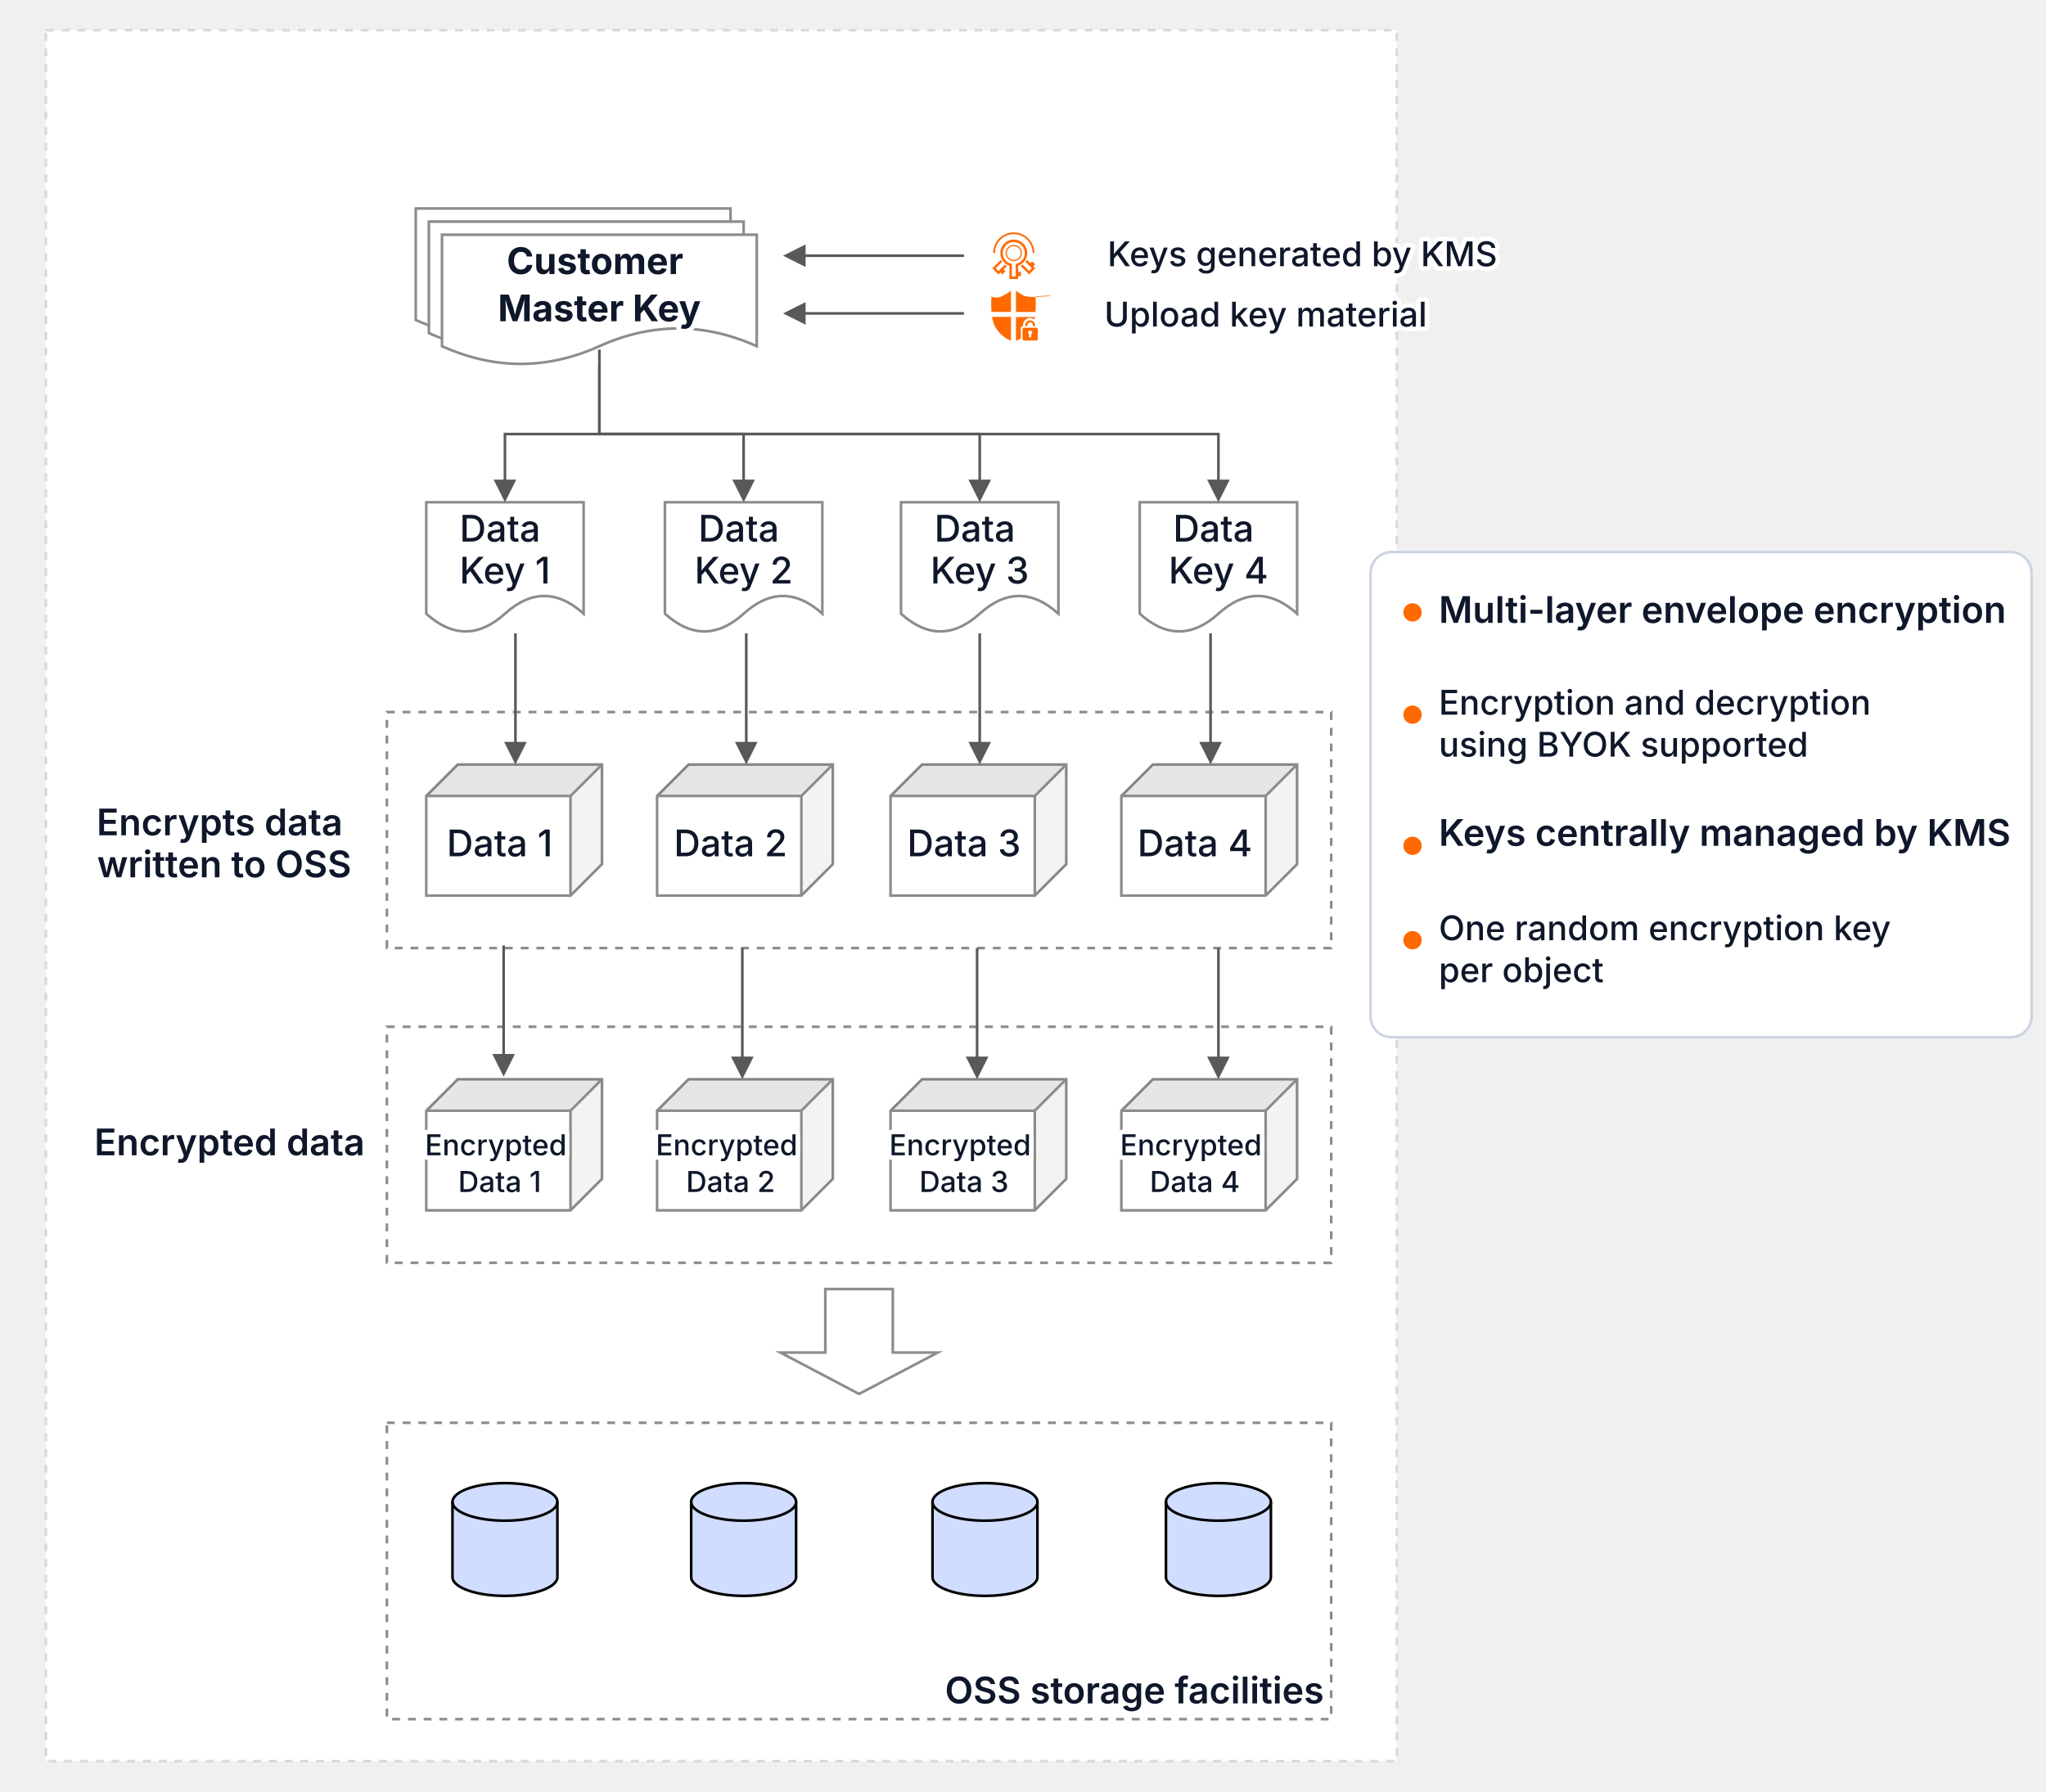
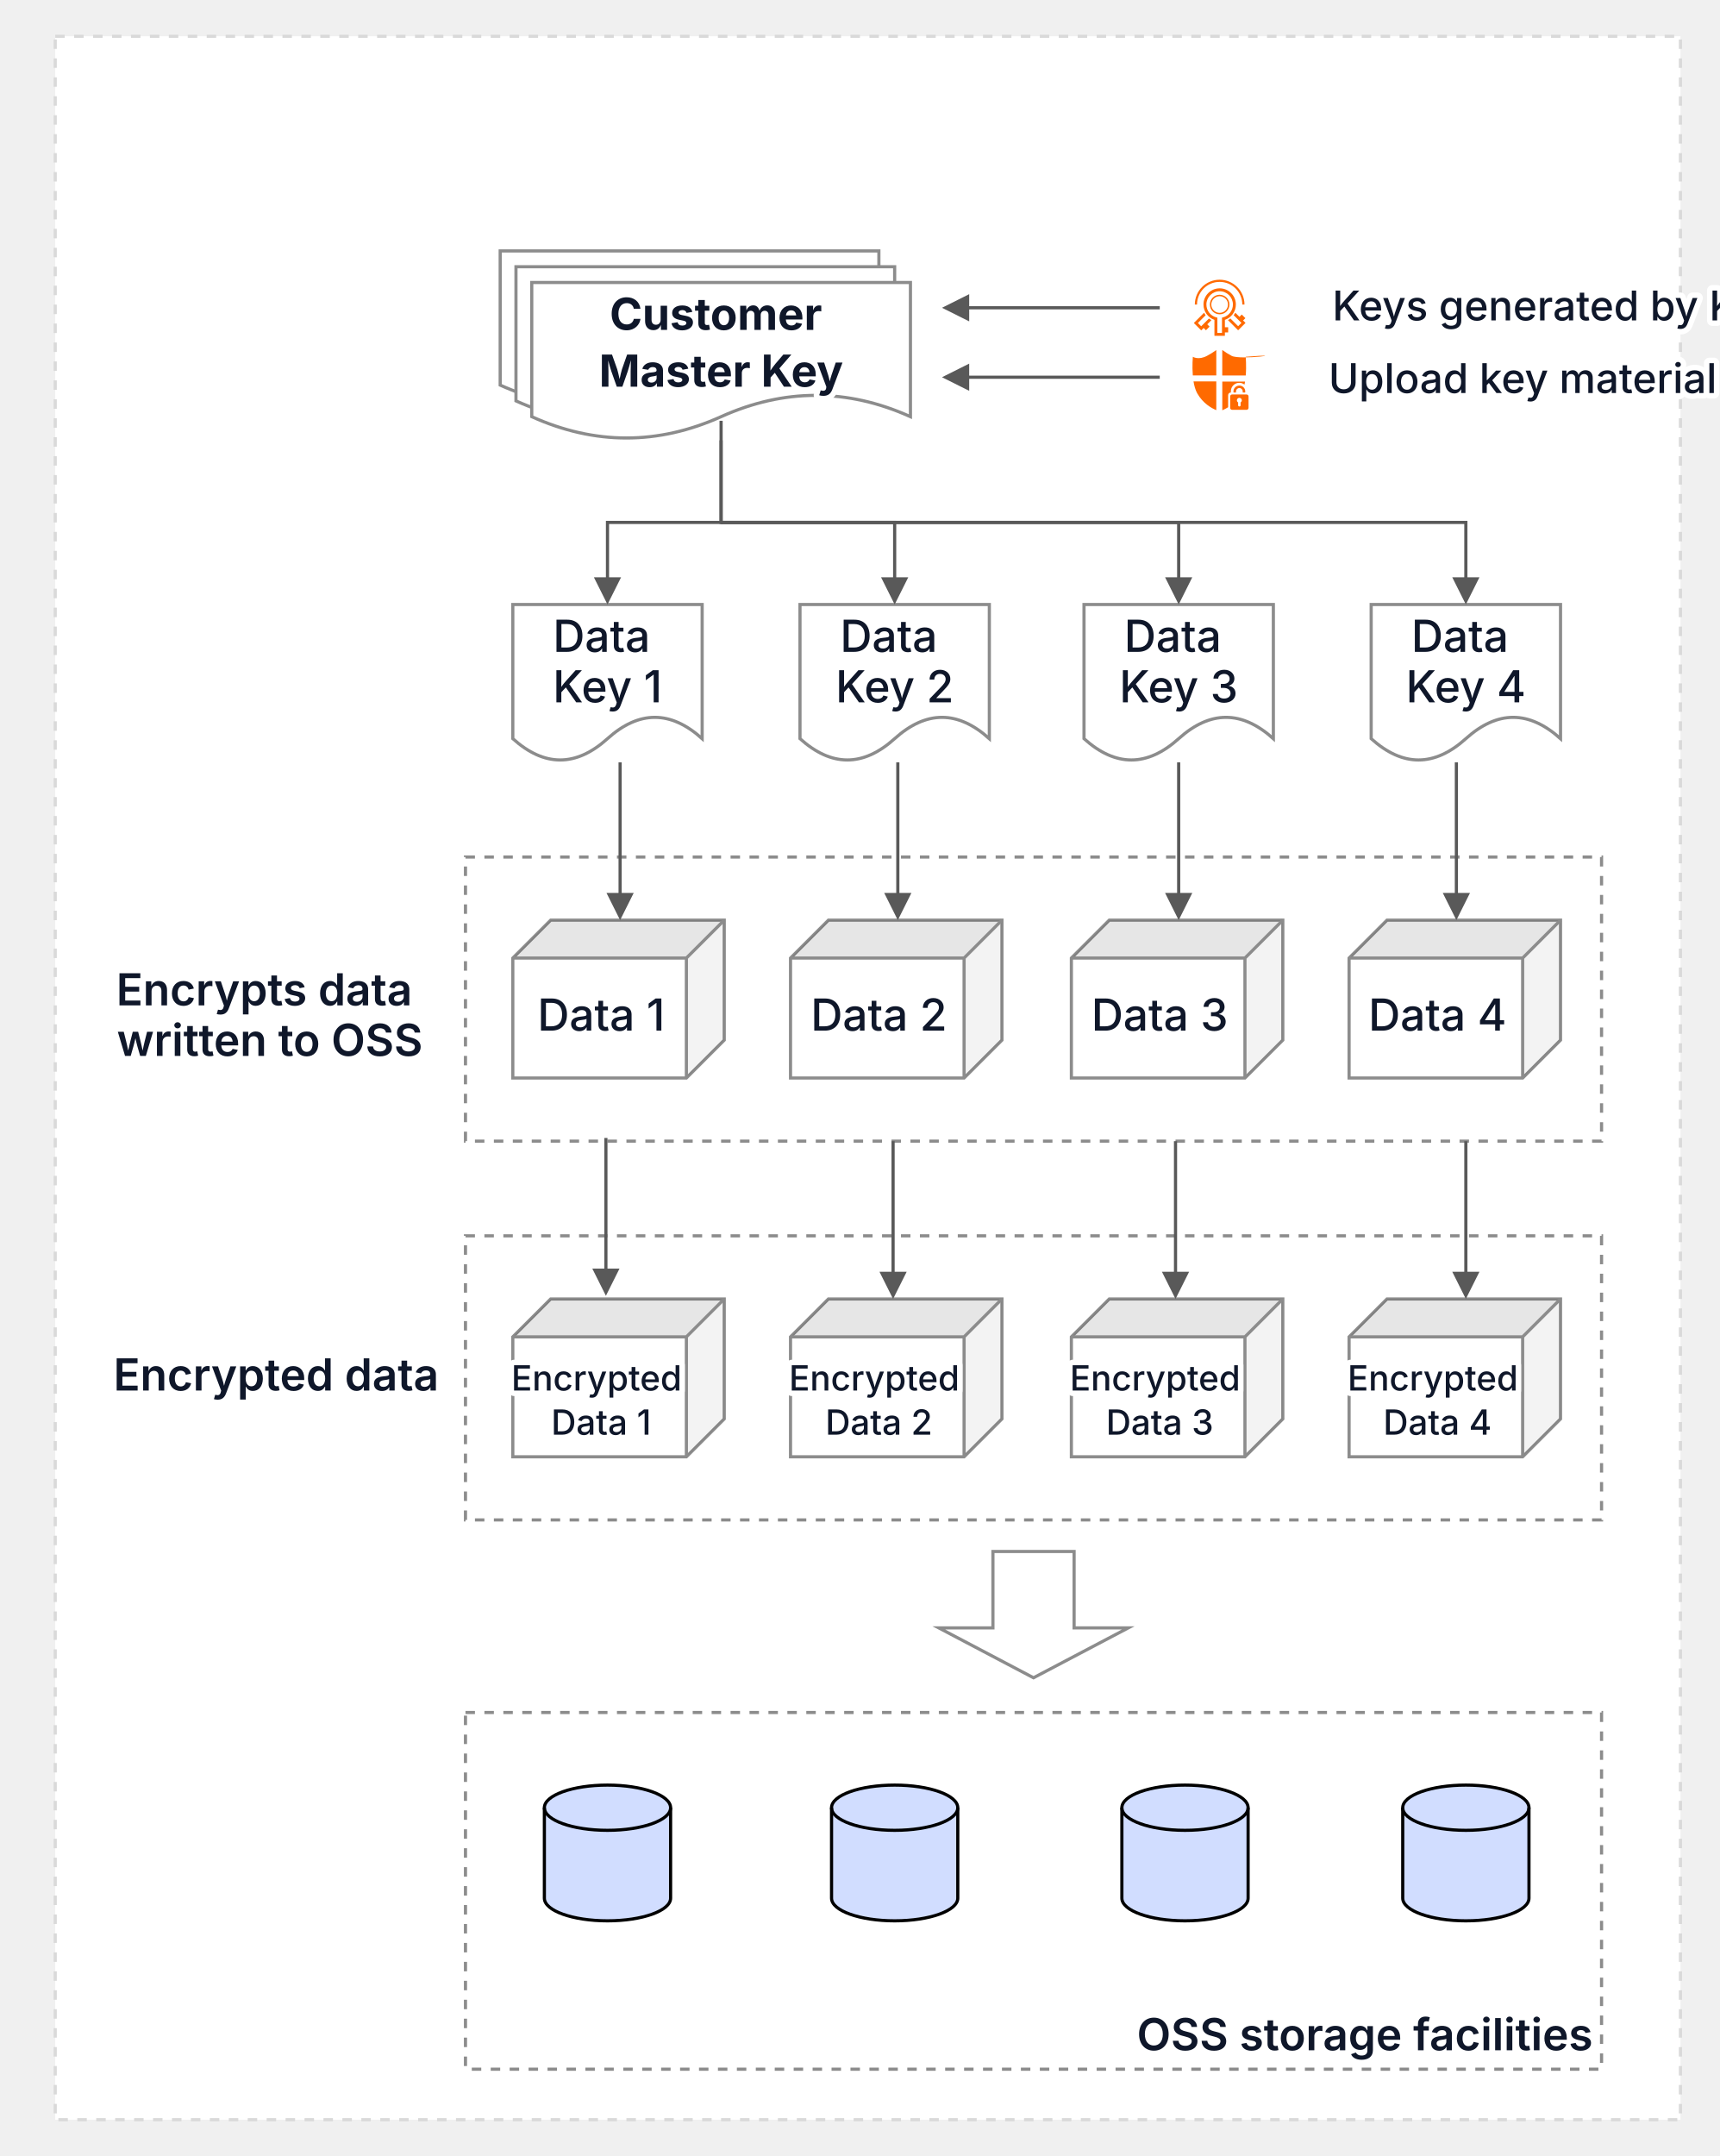
- <svg xmlns="http://www.w3.org/2000/svg" viewBox="0 0 780 683" width="100%" height="100%">
+ <svg xmlns="http://www.w3.org/2000/svg" viewBox="0 0 545 683" width="100%" height="100%">
  <defs />
  <g transform="translate(0.5,0.5)">
    <rect x="17" y="11" width="515" height="660" fill="#ffffff" stroke="#d9d9d9" stroke-dasharray="3 3" pointer-events="none" />
    <rect x="147" y="542" width="360" height="113" fill="#ffffff" stroke="#8c8c8c" stroke-dasharray="3 3" pointer-events="none" />
    <rect x="147" y="271" width="360" height="90" fill="#ffffff" stroke="#8c8c8c" stroke-dasharray="3 3" pointer-events="none" />
    <path d="M 170.5 282.5 L 208.5 282.5 L 220.5 294.5 L 220.5 349.5 L 182.5 349.5 L 170.5 337.5 L 170.5 282.5 Z" fill="#ffffff" stroke="#8c8c8c" stroke-miterlimit="10" transform="rotate(90,195.5,316)" pointer-events="none" />
    <path d="M 170.5 282.5 L 208.5 282.5 L 220.5 294.5 L 182.5 294.5 Z" fill-opacity="0.05" fill="#000000" stroke="none" transform="rotate(90,195.5,316)" pointer-events="none" />
    <path d="M 170.5 282.5 L 182.5 294.5 L 182.5 349.5 L 170.5 337.5 Z" fill-opacity="0.1" fill="#000000" stroke="none" transform="rotate(90,195.5,316)" pointer-events="none" />
    <path d="M 182.5 349.5 L 182.5 294.5 L 170.5 282.5 M 182.5 294.5 L 220.5 294.5" fill="none" stroke="#8c8c8c" stroke-miterlimit="10" transform="rotate(90,195.5,316)" pointer-events="none" />
    <g>
-       <rect x="522" y="210" width="252" height="185" rx="8" fill="#ffffff" stroke="#cbd5e1" stroke-width="1" pointer-events="none" />
      <text x="190" y="326" stroke="#ffffff" stroke-width="3.5" stroke-linejoin="round" stroke-linecap="round" fill="none" font-family="system-ui, -apple-system, sans-serif" font-size="14px" font-weight="500" text-anchor="middle">Data 1</text>
      <text x="190" y="326" fill="#0f172a" font-family="system-ui, -apple-system, sans-serif" font-size="14px" font-weight="500" text-anchor="middle">Data 1</text>
    </g>
    <path d="M 258.5 282.5 L 296.5 282.5 L 308.5 294.5 L 308.5 349.5 L 270.5 349.5 L 258.5 337.5 L 258.5 282.5 Z" fill="#ffffff" stroke="#8c8c8c" stroke-miterlimit="10" transform="rotate(90,283.5,316)" pointer-events="none" />
    <path d="M 258.5 282.5 L 296.5 282.5 L 308.5 294.5 L 270.5 294.5 Z" fill-opacity="0.05" fill="#000000" stroke="none" transform="rotate(90,283.5,316)" pointer-events="none" />
    <path d="M 258.5 282.5 L 270.5 294.5 L 270.5 349.5 L 258.5 337.5 Z" fill-opacity="0.1" fill="#000000" stroke="none" transform="rotate(90,283.5,316)" pointer-events="none" />
    <path d="M 270.5 349.5 L 270.5 294.5 L 258.5 282.5 M 270.5 294.5 L 308.5 294.5" fill="none" stroke="#8c8c8c" stroke-miterlimit="10" transform="rotate(90,283.5,316)" pointer-events="none" />
    <g>
      <text x="278" y="326" stroke="#ffffff" stroke-width="3.5" stroke-linejoin="round" stroke-linecap="round" fill="none" font-family="system-ui, -apple-system, sans-serif" font-size="14px" font-weight="500" text-anchor="middle">Data 2</text>
      <text x="278" y="326" fill="#0f172a" font-family="system-ui, -apple-system, sans-serif" font-size="14px" font-weight="500" text-anchor="middle">Data 2</text>
    </g>
    <path d="M 347.5 282.5 L 385.5 282.5 L 397.5 294.5 L 397.5 349.5 L 359.5 349.5 L 347.5 337.5 L 347.5 282.5 Z" fill="#ffffff" stroke="#8c8c8c" stroke-miterlimit="10" transform="rotate(90,372.5,316)" pointer-events="none" />
    <path d="M 347.5 282.5 L 385.5 282.5 L 397.5 294.5 L 359.5 294.5 Z" fill-opacity="0.05" fill="#000000" stroke="none" transform="rotate(90,372.5,316)" pointer-events="none" />
    <path d="M 347.5 282.5 L 359.5 294.5 L 359.5 349.5 L 347.5 337.5 Z" fill-opacity="0.1" fill="#000000" stroke="none" transform="rotate(90,372.5,316)" pointer-events="none" />
    <path d="M 359.5 349.5 L 359.5 294.5 L 347.5 282.5 M 359.5 294.5 L 397.5 294.5" fill="none" stroke="#8c8c8c" stroke-miterlimit="10" transform="rotate(90,372.5,316)" pointer-events="none" />
    <g>
      <text x="367" y="326" stroke="#ffffff" stroke-width="3.5" stroke-linejoin="round" stroke-linecap="round" fill="none" font-family="system-ui, -apple-system, sans-serif" font-size="14px" font-weight="500" text-anchor="middle">Data 3</text>
      <text x="367" y="326" fill="#0f172a" font-family="system-ui, -apple-system, sans-serif" font-size="14px" font-weight="500" text-anchor="middle">Data 3</text>
    </g>
    <path d="M 435.5 282.5 L 473.5 282.5 L 485.5 294.5 L 485.5 349.5 L 447.5 349.5 L 435.5 337.5 L 435.5 282.5 Z" fill="#ffffff" stroke="#8c8c8c" stroke-miterlimit="10" transform="rotate(90,460.5,316)" pointer-events="none" />
    <path d="M 435.5 282.5 L 473.5 282.5 L 485.5 294.5 L 447.5 294.5 Z" fill-opacity="0.05" fill="#000000" stroke="none" transform="rotate(90,460.5,316)" pointer-events="none" />
    <path d="M 435.5 282.5 L 447.5 294.5 L 447.5 349.5 L 435.5 337.5 Z" fill-opacity="0.1" fill="#000000" stroke="none" transform="rotate(90,460.5,316)" pointer-events="none" />
    <path d="M 447.5 349.5 L 447.5 294.5 L 435.5 282.5 M 447.5 294.5 L 485.5 294.5" fill="none" stroke="#8c8c8c" stroke-miterlimit="10" transform="rotate(90,460.5,316)" pointer-events="none" />
    <g>
      <text x="455" y="326" stroke="#ffffff" stroke-width="3.5" stroke-linejoin="round" stroke-linecap="round" fill="none" font-family="system-ui, -apple-system, sans-serif" font-size="14px" font-weight="500" text-anchor="middle">Data 4</text>
      <text x="455" y="326" fill="#0f172a" font-family="system-ui, -apple-system, sans-serif" font-size="14px" font-weight="500" text-anchor="middle">Data 4</text>
    </g>
    <path d="M 196 241 L 196 251 L 196 282.88" fill="none" stroke="#595959" stroke-miterlimit="10" pointer-events="none" />
    <path d="M 196 289.88 L 192.5 282.88 L 199.5 282.88 Z" fill="#595959" stroke="#595959" stroke-miterlimit="10" pointer-events="none" />
    <path d="M 162 191 L 222 191 L 222 233.5 Q 207 220 192 233.5 Q 177 247 162 233.5 L 162 198.5 Z" fill="#ffffff" stroke="#8c8c8c" stroke-miterlimit="10" pointer-events="none" />
    <g>
      <text x="192" y="206" stroke="#ffffff" stroke-width="3.5" stroke-linejoin="round" stroke-linecap="round" fill="none" font-family="system-ui, -apple-system, sans-serif" font-size="14px" font-weight="500" text-anchor="middle">
        <tspan x="192" dy="0">Data</tspan>
        <tspan x="192" dy="16">Key 1</tspan>
      </text>
      <text x="192" y="206" fill="#0f172a" font-family="system-ui, -apple-system, sans-serif" font-size="14px" font-weight="500" text-anchor="middle">
        <tspan x="192" dy="0">Data</tspan>
        <tspan x="192" dy="16">Key 1</tspan>
      </text>
    </g>
    <path d="M 284 241 L 284 251 L 284 282.88" fill="none" stroke="#595959" stroke-miterlimit="10" pointer-events="none" />
    <path d="M 284 289.88 L 280.5 282.88 L 287.5 282.88 Z" fill="#595959" stroke="#595959" stroke-miterlimit="10" pointer-events="none" />
    <path d="M 253 191 L 313 191 L 313 233.5 Q 298 220 283 233.5 Q 268 247 253 233.5 L 253 198.5 Z" fill="#ffffff" stroke="#8c8c8c" stroke-miterlimit="10" pointer-events="none" />
    <g>
      <text x="283" y="206" stroke="#ffffff" stroke-width="3.5" stroke-linejoin="round" stroke-linecap="round" fill="none" font-family="system-ui, -apple-system, sans-serif" font-size="14px" font-weight="500" text-anchor="middle">
        <tspan x="283" dy="0">Data</tspan>
        <tspan x="283" dy="16">Key 2</tspan>
      </text>
      <text x="283" y="206" fill="#0f172a" font-family="system-ui, -apple-system, sans-serif" font-size="14px" font-weight="500" text-anchor="middle">
        <tspan x="283" dy="0">Data</tspan>
        <tspan x="283" dy="16">Key 2</tspan>
      </text>
    </g>
    <path d="M 373 241 L 373 251 L 373 282.88" fill="none" stroke="#595959" stroke-miterlimit="10" pointer-events="none" />
    <path d="M 373 289.88 L 369.5 282.88 L 376.5 282.88 Z" fill="#595959" stroke="#595959" stroke-miterlimit="10" pointer-events="none" />
    <path d="M 343 191 L 403 191 L 403 233.5 Q 388 220 373 233.5 Q 358 247 343 233.5 L 343 198.5 Z" fill="#ffffff" stroke="#8c8c8c" stroke-miterlimit="10" pointer-events="none" />
    <g>
      <text x="373" y="206" stroke="#ffffff" stroke-width="3.5" stroke-linejoin="round" stroke-linecap="round" fill="none" font-family="system-ui, -apple-system, sans-serif" font-size="14px" font-weight="500" text-anchor="middle">
        <tspan x="373" dy="0">Data</tspan>
        <tspan x="373" dy="16">Key 3</tspan>
      </text>
      <text x="373" y="206" fill="#0f172a" font-family="system-ui, -apple-system, sans-serif" font-size="14px" font-weight="500" text-anchor="middle">
        <tspan x="373" dy="0">Data</tspan>
        <tspan x="373" dy="16">Key 3</tspan>
      </text>
    </g>
    <path d="M 461 241 L 461 251 L 461 282.88" fill="none" stroke="#595959" stroke-miterlimit="10" pointer-events="none" />
    <path d="M 461 289.88 L 457.5 282.88 L 464.5 282.88 Z" fill="#595959" stroke="#595959" stroke-miterlimit="10" pointer-events="none" />
    <path d="M 434 191 L 494 191 L 494 233.5 Q 479 220 464 233.5 Q 449 247 434 233.5 L 434 198.5 Z" fill="#ffffff" stroke="#8c8c8c" stroke-miterlimit="10" pointer-events="none" />
    <g>
      <text x="464" y="206" stroke="#ffffff" stroke-width="3.5" stroke-linejoin="round" stroke-linecap="round" fill="none" font-family="system-ui, -apple-system, sans-serif" font-size="14px" font-weight="500" text-anchor="middle">
        <tspan x="464" dy="0">Data</tspan>
        <tspan x="464" dy="16">Key 4</tspan>
      </text>
      <text x="464" y="206" fill="#0f172a" font-family="system-ui, -apple-system, sans-serif" font-size="14px" font-weight="500" text-anchor="middle">
        <tspan x="464" dy="0">Data</tspan>
        <tspan x="464" dy="16">Key 4</tspan>
      </text>
    </g>
    <path d="M 158 79 L 278 79 L 278 121.5 Q 248 108 218 121.5 Q 188 135 158 121.5 L 158 86.5 Z" fill="#ffffff" stroke="#8c8c8c" stroke-miterlimit="10" pointer-events="none" />
    <path d="M 163 84 L 283 84 L 283 126.5 Q 253 113 223 126.5 Q 193 140 163 126.5 L 163 91.5 Z" fill="#ffffff" stroke="#8c8c8c" stroke-miterlimit="10" pointer-events="none" />
    <path d="M 168 89 L 288 89 L 288 131.5 Q 258 118 228 131.5 Q 198 145 168 131.5 L 168 96.5 Z" fill="#ffffff" stroke="#8c8c8c" stroke-miterlimit="10" pointer-events="none" />
    <g>
      <text x="228" y="104" stroke="#ffffff" stroke-width="3.5" stroke-linejoin="round" stroke-linecap="round" fill="none" font-family="system-ui, -apple-system, sans-serif" font-size="14px" font-weight="700" text-anchor="middle">
        <tspan x="228" dy="0">Customer</tspan>
        <tspan x="228" dy="18">Master Key</tspan>
      </text>
      <text x="228" y="104" fill="#0f172a" font-family="system-ui, -apple-system, sans-serif" font-size="14px" font-weight="700" text-anchor="middle">
        <tspan x="228" dy="0">Customer</tspan>
        <tspan x="228" dy="18">Master Key</tspan>
      </text>
    </g>
    <g>
      <text x="432" y="649" stroke="#ffffff" stroke-width="3.5" stroke-linejoin="round" stroke-linecap="round" fill="none" font-family="system-ui, -apple-system, sans-serif" font-size="14px" font-weight="600" text-anchor="middle">OSS storage facilities</text>
      <text x="432" y="649" fill="#0f172a" font-family="system-ui, -apple-system, sans-serif" font-size="14px" font-weight="600" text-anchor="middle">OSS storage facilities</text>
    </g>
    <path d="M 314.14 491 L 314.14 515.21 L 297 515.21 L 327 531 L 357 515.21 L 339.86 515.21 L 339.86 491 Z" fill="#ffffff" stroke="#8c8c8c" stroke-miterlimit="10" pointer-events="none" />
    <path d="M 228 139 L 228 165 L 192 165 L 192 182.88" fill="none" stroke="#595959" stroke-miterlimit="10" pointer-events="none" />
    <path d="M 192 189.88 L 188.5 182.88 L 195.5 182.88 Z" fill="#595959" stroke="#595959" stroke-miterlimit="10" pointer-events="none" />
    <path d="M 228 132.8 L 228 165 L 283 165 L 283 182.88" fill="none" stroke="#595959" stroke-miterlimit="10" pointer-events="none" />
    <path d="M 283 189.88 L 279.5 182.88 L 286.5 182.88 Z" fill="#595959" stroke="#595959" stroke-miterlimit="10" pointer-events="none" />
    <path d="M 228 165 L 373 165 L 373 182.88" fill="none" stroke="#595959" stroke-miterlimit="10" pointer-events="none" />
    <path d="M 373 189.88 L 369.5 182.88 L 376.5 182.88 Z" fill="#595959" stroke="#595959" stroke-miterlimit="10" pointer-events="none" />
    <path d="M 228 165 L 464 165 L 464 182.88" fill="none" stroke="#595959" stroke-miterlimit="10" pointer-events="none" />
    <path d="M 464 189.88 L 460.5 182.88 L 467.5 182.88 Z" fill="#595959" stroke="#595959" stroke-miterlimit="10" pointer-events="none" />
    <path d="M 367 97 L 306.12 97" fill="none" stroke="#595959" stroke-miterlimit="10" pointer-events="none" />
    <path d="M 299.12 97 L 306.12 93.5 L 306.12 100.5 Z" fill="#595959" stroke="#595959" stroke-miterlimit="10" pointer-events="none" />
    <g>
      <text x="496" y="101" stroke="#ffffff" stroke-width="3.5" stroke-linejoin="round" stroke-linecap="round" fill="none" font-family="system-ui, -apple-system, sans-serif" font-size="13px" font-weight="500" text-anchor="middle">Keys generated by KMS</text>
      <text x="496" y="101" fill="#0f172a" font-family="system-ui, -apple-system, sans-serif" font-size="13px" font-weight="500" text-anchor="middle">Keys generated by KMS</text>
    </g>
    <g>
      <text x="482" y="124" stroke="#ffffff" stroke-width="3.5" stroke-linejoin="round" stroke-linecap="round" fill="none" font-family="system-ui, -apple-system, sans-serif" font-size="13px" font-weight="500" text-anchor="middle">Upload key material</text>
      <text x="482" y="124" fill="#0f172a" font-family="system-ui, -apple-system, sans-serif" font-size="13px" font-weight="500" text-anchor="middle">Upload key material</text>
    </g>
    <path d="M 367 119 L 306.12 119" fill="none" stroke="#595959" stroke-miterlimit="10" pointer-events="none" />
    <path d="M 299.12 119 L 306.12 115.5 L 306.12 122.5 Z" fill="#595959" stroke="#595959" stroke-miterlimit="10" pointer-events="none" />
-     <g>
-       <circle cx="538" cy="233" r="3.5" fill="#FF6A00" />
-       <text x="548" y="237" stroke="#ffffff" stroke-width="3.5" stroke-linejoin="round" stroke-linecap="round" fill="none" font-family="system-ui, -apple-system, sans-serif" font-size="14px" font-weight="600" text-anchor="start">Multi-layer envelope encryption</text>
-       <text x="548" y="237" fill="#0f172a" font-family="system-ui, -apple-system, sans-serif" font-size="14px" font-weight="600" text-anchor="start">Multi-layer envelope encryption</text>
-     </g>
-     <g>
-       <circle cx="538" cy="272" r="3.5" fill="#FF6A00" />
-       <text x="548" y="272" stroke="#ffffff" stroke-width="3.5" stroke-linejoin="round" stroke-linecap="round" fill="none" font-family="system-ui, -apple-system, sans-serif" font-size="13px" font-weight="500" text-anchor="start">
-         <tspan x="548" dy="0">Encryption and decryption</tspan>
-         <tspan x="548" dy="16">using BYOK supported</tspan>
-       </text>
-       <text x="548" y="272" fill="#0f172a" font-family="system-ui, -apple-system, sans-serif" font-size="13px" font-weight="500" text-anchor="start">
-         <tspan x="548" dy="0">Encryption and decryption</tspan>
-         <tspan x="548" dy="16">using BYOK supported</tspan>
-       </text>
-     </g>
-     <g>
-       <circle cx="538" cy="322" r="3.5" fill="#FF6A00" />
-       <text x="548" y="322" stroke="#ffffff" stroke-width="3.5" stroke-linejoin="round" stroke-linecap="round" fill="none" font-family="system-ui, -apple-system, sans-serif" font-size="14px" font-weight="600" text-anchor="start">Keys centrally managed by KMS</text>
-       <text x="548" y="322" fill="#0f172a" font-family="system-ui, -apple-system, sans-serif" font-size="14px" font-weight="600" text-anchor="start">Keys centrally managed by KMS</text>
-     </g>
-     <g>
-       <circle cx="538" cy="358" r="3.5" fill="#FF6A00" />
-       <text x="548" y="358" stroke="#ffffff" stroke-width="3.5" stroke-linejoin="round" stroke-linecap="round" fill="none" font-family="system-ui, -apple-system, sans-serif" font-size="13px" font-weight="500" text-anchor="start">
-         <tspan x="548" dy="0">One random encryption key</tspan>
-         <tspan x="548" dy="16">per object</tspan>
-       </text>
-       <text x="548" y="358" fill="#0f172a" font-family="system-ui, -apple-system, sans-serif" font-size="13px" font-weight="500" text-anchor="start">
-         <tspan x="548" dy="0">One random encryption key</tspan>
-         <tspan x="548" dy="16">per object</tspan>
-       </text>
-     </g>
+     <g />
+     <g />
+     <g />
+     <g />
    <path d="M 263 600.83 L 263 572.17 C 263 568.21 271.95 565 283 565 C 294.05 565 303 568.21 303 572.17 L 303 600.83 C 303 604.79 294.05 608 283 608 C 271.95 608 263 604.79 263 600.83 Z" fill="#d1ddff" stroke="#000000" stroke-miterlimit="10" pointer-events="none" />
    <path d="M 263 572.17 C 263 576.12 271.95 579.33 283 579.33 C 294.05 579.33 303 576.12 303 572.17" fill="none" stroke="#000000" stroke-miterlimit="10" pointer-events="none" />
    <path d="M 172 600.83 L 172 572.17 C 172 568.21 180.95 565 192 565 C 203.05 565 212 568.21 212 572.17 L 212 600.83 C 212 604.79 203.05 608 192 608 C 180.95 608 172 604.79 172 600.83 Z" fill="#d1ddff" stroke="#000000" stroke-miterlimit="10" pointer-events="none" />
    <path d="M 172 572.17 C 172 576.12 180.95 579.33 192 579.33 C 203.05 579.33 212 576.12 212 572.17" fill="none" stroke="#000000" stroke-miterlimit="10" pointer-events="none" />
    <path d="M 355 600.83 L 355 572.17 C 355 568.21 363.95 565 375 565 C 386.05 565 395 568.21 395 572.17 L 395 600.83 C 395 604.79 386.05 608 375 608 C 363.95 608 355 604.79 355 600.83 Z" fill="#d1ddff" stroke="#000000" stroke-miterlimit="10" pointer-events="none" />
    <path d="M 355 572.17 C 355 576.12 363.95 579.33 375 579.33 C 386.05 579.33 395 576.12 395 572.17" fill="none" stroke="#000000" stroke-miterlimit="10" pointer-events="none" />
    <path d="M 444 600.83 L 444 572.17 C 444 568.21 452.95 565 464 565 C 475.05 565 484 568.21 484 572.17 L 484 600.83 C 484 604.79 475.05 608 464 608 C 452.95 608 444 604.79 444 600.83 Z" fill="#d1ddff" stroke="#000000" stroke-miterlimit="10" pointer-events="none" />
    <path d="M 444 572.17 C 444 576.12 452.95 579.33 464 579.33 C 475.05 579.33 484 576.12 484 572.17" fill="none" stroke="#000000" stroke-miterlimit="10" pointer-events="none" />
    <rect x="376" y="87" width="20" height="20" fill-opacity="0" fill="#ffffff" stroke="none" pointer-events="none" />
    <rect x="376" y="87" width="0" height="0" fill="none" stroke="#000000" stroke-width="2" pointer-events="none" />
    <path d="M 382.59 100.41 L 380.13 102.86 L 379.09 101.82 L 381.54 99.37 C 381.35 99.12 381.18 98.85 381.04 98.58 L 377.8 101.82 L 380.14 104.16 L 380.91 103.39 L 381.64 104.12 L 382.79 102.97 L 382.06 102.23 L 383.38 100.92 C 383.1 100.77 382.84 100.6 382.59 100.41 Z M 393.41 101.03 L 394.14 100.29 L 392.99 99.14 L 392.26 99.87 L 390.94 98.56 C 390.79 98.83 390.63 99.1 390.43 99.35 L 392.88 101.79 L 391.84 102.84 L 389.39 100.39 C 389.14 100.59 388.88 100.76 388.61 100.91 L 391.84 104.13 L 394.18 101.79 L 393.41 101.03 Z M 380.91 90.9 C 382.25 89.55 384.08 88.79 385.98 88.8 C 387.9 88.8 389.7 89.54 391.06 90.9 C 392.4 92.24 393.16 94.07 393.16 95.97 L 393.85 95.97 C 393.85 94.92 393.64 93.88 393.23 92.92 C 392.83 91.98 392.26 91.13 391.54 90.42 C 390.83 89.7 389.98 89.13 389.04 88.73 C 388.08 88.32 387.04 88.11 385.98 88.11 C 384.92 88.11 383.89 88.32 382.92 88.73 C 381.98 89.12 381.14 89.69 380.42 90.41 C 379.7 91.13 379.13 91.98 378.74 92.91 C 378.33 93.88 378.12 94.92 378.12 95.97 L 378.81 95.97 C 378.81 94.06 379.56 92.26 380.91 90.9 Z M 387.64 100.83 C 389.72 100.12 391.12 98.17 391.12 95.97 C 391.12 94.61 390.58 93.31 389.61 92.35 C 388.65 91.38 387.35 90.84 385.98 90.84 C 384.62 90.84 383.32 91.38 382.36 92.35 C 381.4 93.31 380.85 94.61 380.86 95.97 C 380.86 98.18 382.27 100.12 384.33 100.83 L 384.33 105.89 L 387.64 105.89 L 387.64 104.8 L 388.68 104.8 L 388.68 103.17 L 387.64 103.17 L 387.64 100.83 Z M 387.06 100.04 L 386.72 100.13 L 386.72 104.97 L 385.26 104.97 L 385.26 100.13 L 384.91 100.04 C 383.06 99.56 381.78 97.88 381.78 95.97 C 381.78 93.65 383.67 91.76 385.98 91.76 C 388.31 91.76 390.19 93.65 390.19 95.97 C 390.19 97.88 388.91 99.56 387.06 100.04 Z M 385.98 92.87 C 384.27 92.88 382.89 94.26 382.89 95.97 C 382.89 97.68 384.27 99.07 385.98 99.07 C 387.7 99.07 389.08 97.68 389.08 95.97 C 389.08 94.26 387.69 92.88 385.98 92.88 Z M 385.98 98.61 C 384.53 98.61 383.35 97.43 383.34 95.97 C 383.35 94.52 384.53 93.34 385.98 93.33 C 387.44 93.34 388.62 94.52 388.62 95.97 C 388.62 97.43 387.44 98.61 385.98 98.61 Z" fill="#FF6A00" stroke="none" pointer-events="none" />
    <rect x="373" y="107" width="26" height="26" fill-opacity="0" fill="#ffffff" stroke="none" pointer-events="none" />
    <rect x="373" y="107" width="0" height="0" fill="none" stroke="#000000" stroke-width="2" pointer-events="none" />
    <path d="M 381.99 112.22 C 383.01 111.68 383.99 111.06 384.92 110.39 L 384.92 118.44 L 377.48 118.44 C 377.23 115.36 377.49 112.52 377.49 112.52 C 377.49 112.52 379.25 113.69 381.99 112.22 Z M 394.25 112.52 C 409.23 111.34 392.48 113.69 389.76 112.22 C 388.73 111.67 387.75 111.05 386.81 110.37 L 386.81 118.45 L 394.25 118.45 C 394.51 115.37 394.24 112.53 394.24 112.53 Z M 378.86 124.07 C 380.71 127.35 383.48 128.83 384.92 129.43 L 384.92 120.33 L 377.7 120.33 C 377.93 121.72 378.29 123.03 378.86 124.07 Z M 388.67 124.69 C 388.67 124.22 389.04 123.84 389.51 123.84 L 389.54 123.84 L 389.54 123.44 C 389.54 122.42 390.12 121.49 391.04 121.04 C 391.95 120.6 393.05 120.71 393.85 121.34 C 393.92 121.03 393.98 120.71 394.03 120.38 L 386.82 120.38 L 386.82 129.47 C 387.46 129.2 388.08 128.89 388.67 128.51 L 388.67 124.69 Z M 394.51 124.46 L 389.95 124.46 C 389.6 124.46 389.32 124.74 389.32 125.08 L 389.32 128.71 C 389.32 129.06 389.6 129.33 389.95 129.33 L 394.51 129.33 C 394.85 129.33 395.14 129.06 395.14 128.71 L 395.14 125.08 C 395.14 124.74 394.85 124.46 394.51 124.46 Z M 392.62 126.99 L 392.62 127.9 C 392.62 128.1 392.46 128.26 392.27 128.26 L 392.2 128.26 C 392 128.26 391.84 128.1 391.84 127.9 L 391.84 126.99 C 391.6 126.85 391.45 126.59 391.45 126.31 C 391.45 125.88 391.8 125.53 392.23 125.53 C 392.66 125.53 393.01 125.88 393.01 126.31 C 393.01 126.6 392.85 126.85 392.62 126.99 Z M 391.17 123.84 L 391.17 123.47 C 391.18 122.89 391.65 122.42 392.23 122.42 C 392.81 122.42 393.29 122.89 393.29 123.47 L 393.29 123.84 L 394.07 123.84 C 394.09 123.73 394.1 123.62 394.1 123.5 C 394.09 122.47 393.26 121.64 392.23 121.64 C 391.2 121.64 390.36 122.47 390.36 123.5 C 390.36 123.62 390.37 123.73 390.38 123.84 L 391.17 123.84 Z" fill="#FF6A00" stroke="none" pointer-events="none" />
    <g>
      <text x="85" y="318" stroke="#ffffff" stroke-width="3.5" stroke-linejoin="round" stroke-linecap="round" fill="none" font-family="system-ui, -apple-system, sans-serif" font-size="14px" font-weight="600" text-anchor="middle">
        <tspan x="85" dy="0">Encrypts data</tspan>
        <tspan x="85" dy="16">written to OSS</tspan>
      </text>
      <text x="85" y="318" fill="#0f172a" font-family="system-ui, -apple-system, sans-serif" font-size="14px" font-weight="600" text-anchor="middle">
        <tspan x="85" dy="0">Encrypts data</tspan>
        <tspan x="85" dy="16">written to OSS</tspan>
      </text>
    </g>
    <path d="M 84.5 331 L 84.5 331" fill="none" stroke="#595959" stroke-miterlimit="10" pointer-events="none" />
    <path d="M 84.5 331 L 84.5 331 L 84.5 331 Z" fill="#595959" stroke="#595959" stroke-miterlimit="10" pointer-events="none" />
    <rect x="147" y="391" width="360" height="90" fill="#ffffff" stroke="#8c8c8c" stroke-dasharray="3 3" pointer-events="none" />
    <path d="M 170.5 402.5 L 208.5 402.5 L 220.5 414.5 L 220.5 469.5 L 182.5 469.5 L 170.5 457.5 L 170.5 402.5 Z" fill="#ffffff" stroke="#8c8c8c" stroke-miterlimit="10" transform="rotate(90,195.5,436)" pointer-events="none" />
    <path d="M 170.5 402.5 L 208.5 402.5 L 220.5 414.5 L 182.5 414.5 Z" fill-opacity="0.05" fill="#000000" stroke="none" transform="rotate(90,195.5,436)" pointer-events="none" />
    <path d="M 170.5 402.5 L 182.5 414.5 L 182.5 469.5 L 170.5 457.5 Z" fill-opacity="0.1" fill="#000000" stroke="none" transform="rotate(90,195.5,436)" pointer-events="none" />
    <path d="M 182.5 469.5 L 182.5 414.5 L 170.5 402.5 M 182.5 414.5 L 220.5 414.5" fill="none" stroke="#8c8c8c" stroke-miterlimit="10" transform="rotate(90,195.5,436)" pointer-events="none" />
    <g>
      <text x="190" y="440" stroke="#ffffff" stroke-width="3.5" stroke-linejoin="round" stroke-linecap="round" fill="none" font-family="system-ui, -apple-system, sans-serif" font-size="11px" font-weight="500" text-anchor="middle">
        <tspan x="190" dy="0">Encrypted</tspan>
        <tspan x="190" dy="14">Data 1</tspan>
      </text>
      <text x="190" y="440" fill="#0f172a" font-family="system-ui, -apple-system, sans-serif" font-size="11px" font-weight="500" text-anchor="middle">
        <tspan x="190" dy="0">Encrypted</tspan>
        <tspan x="190" dy="14">Data 1</tspan>
      </text>
    </g>
    <path d="M 258.5 402.5 L 296.5 402.5 L 308.5 414.5 L 308.5 469.5 L 270.5 469.5 L 258.5 457.5 L 258.5 402.5 Z" fill="#ffffff" stroke="#8c8c8c" stroke-miterlimit="10" transform="rotate(90,283.5,436)" pointer-events="none" />
    <path d="M 258.5 402.5 L 296.5 402.5 L 308.5 414.5 L 270.5 414.5 Z" fill-opacity="0.05" fill="#000000" stroke="none" transform="rotate(90,283.5,436)" pointer-events="none" />
    <path d="M 258.5 402.5 L 270.5 414.5 L 270.5 469.5 L 258.5 457.5 Z" fill-opacity="0.1" fill="#000000" stroke="none" transform="rotate(90,283.5,436)" pointer-events="none" />
    <path d="M 270.5 469.5 L 270.5 414.5 L 258.5 402.5 M 270.5 414.5 L 308.5 414.5" fill="none" stroke="#8c8c8c" stroke-miterlimit="10" transform="rotate(90,283.5,436)" pointer-events="none" />
    <g>
      <text x="278" y="440" stroke="#ffffff" stroke-width="3.5" stroke-linejoin="round" stroke-linecap="round" fill="none" font-family="system-ui, -apple-system, sans-serif" font-size="11px" font-weight="500" text-anchor="middle">
        <tspan x="278" dy="0">Encrypted</tspan>
        <tspan x="278" dy="14">Data 2</tspan>
      </text>
      <text x="278" y="440" fill="#0f172a" font-family="system-ui, -apple-system, sans-serif" font-size="11px" font-weight="500" text-anchor="middle">
        <tspan x="278" dy="0">Encrypted</tspan>
        <tspan x="278" dy="14">Data 2</tspan>
      </text>
    </g>
    <path d="M 347.5 402.5 L 385.5 402.5 L 397.5 414.5 L 397.5 469.5 L 359.5 469.5 L 347.5 457.5 L 347.5 402.5 Z" fill="#ffffff" stroke="#8c8c8c" stroke-miterlimit="10" transform="rotate(90,372.5,436)" pointer-events="none" />
    <path d="M 347.5 402.5 L 385.5 402.5 L 397.5 414.5 L 359.5 414.5 Z" fill-opacity="0.05" fill="#000000" stroke="none" transform="rotate(90,372.5,436)" pointer-events="none" />
    <path d="M 347.5 402.5 L 359.5 414.5 L 359.5 469.5 L 347.5 457.5 Z" fill-opacity="0.1" fill="#000000" stroke="none" transform="rotate(90,372.5,436)" pointer-events="none" />
    <path d="M 359.5 469.5 L 359.5 414.5 L 347.5 402.5 M 359.5 414.5 L 397.5 414.5" fill="none" stroke="#8c8c8c" stroke-miterlimit="10" transform="rotate(90,372.5,436)" pointer-events="none" />
    <g>
      <text x="367" y="440" stroke="#ffffff" stroke-width="3.5" stroke-linejoin="round" stroke-linecap="round" fill="none" font-family="system-ui, -apple-system, sans-serif" font-size="11px" font-weight="500" text-anchor="middle">
        <tspan x="367" dy="0">Encrypted</tspan>
        <tspan x="367" dy="14">Data 3</tspan>
      </text>
      <text x="367" y="440" fill="#0f172a" font-family="system-ui, -apple-system, sans-serif" font-size="11px" font-weight="500" text-anchor="middle">
        <tspan x="367" dy="0">Encrypted</tspan>
        <tspan x="367" dy="14">Data 3</tspan>
      </text>
    </g>
    <path d="M 435.5 402.5 L 473.5 402.5 L 485.5 414.5 L 485.5 469.5 L 447.5 469.5 L 435.5 457.5 L 435.5 402.5 Z" fill="#ffffff" stroke="#8c8c8c" stroke-miterlimit="10" transform="rotate(90,460.5,436)" pointer-events="none" />
    <path d="M 435.5 402.5 L 473.5 402.5 L 485.5 414.5 L 447.5 414.5 Z" fill-opacity="0.05" fill="#000000" stroke="none" transform="rotate(90,460.5,436)" pointer-events="none" />
    <path d="M 435.5 402.5 L 447.5 414.5 L 447.5 469.5 L 435.5 457.5 Z" fill-opacity="0.1" fill="#000000" stroke="none" transform="rotate(90,460.5,436)" pointer-events="none" />
    <path d="M 447.5 469.5 L 447.5 414.5 L 435.5 402.5 M 447.5 414.5 L 485.5 414.5" fill="none" stroke="#8c8c8c" stroke-miterlimit="10" transform="rotate(90,460.5,436)" pointer-events="none" />
    <g>
      <text x="455" y="440" stroke="#ffffff" stroke-width="3.5" stroke-linejoin="round" stroke-linecap="round" fill="none" font-family="system-ui, -apple-system, sans-serif" font-size="11px" font-weight="500" text-anchor="middle">
        <tspan x="455" dy="0">Encrypted</tspan>
        <tspan x="455" dy="14">Data 4</tspan>
      </text>
      <text x="455" y="440" fill="#0f172a" font-family="system-ui, -apple-system, sans-serif" font-size="11px" font-weight="500" text-anchor="middle">
        <tspan x="455" dy="0">Encrypted</tspan>
        <tspan x="455" dy="14">Data 4</tspan>
      </text>
    </g>
    <path d="M 191.5 360 L 191.5 370 L 191.5 401.88" fill="none" stroke="#595959" stroke-miterlimit="10" pointer-events="none" />
    <path d="M 191.5 408.88 L 188 401.88 L 195 401.88 Z" fill="#595959" stroke="#595959" stroke-miterlimit="10" pointer-events="none" />
    <path d="M 282.5 361 L 282.5 371 L 282.5 402.88" fill="none" stroke="#595959" stroke-miterlimit="10" pointer-events="none" />
    <path d="M 282.5 409.88 L 279 402.88 L 286 402.88 Z" fill="#595959" stroke="#595959" stroke-miterlimit="10" pointer-events="none" />
    <path d="M 372 361 L 372 371 L 372 402.88" fill="none" stroke="#595959" stroke-miterlimit="10" pointer-events="none" />
    <path d="M 372 409.88 L 368.5 402.88 L 375.5 402.88 Z" fill="#595959" stroke="#595959" stroke-miterlimit="10" pointer-events="none" />
    <path d="M 464 361 L 464 371 L 464 402.88" fill="none" stroke="#595959" stroke-miterlimit="10" pointer-events="none" />
    <path d="M 464 409.88 L 460.5 402.88 L 467.5 402.88 Z" fill="#595959" stroke="#595959" stroke-miterlimit="10" pointer-events="none" />
    <g>
      <text x="87" y="440" stroke="#ffffff" stroke-width="3.5" stroke-linejoin="round" stroke-linecap="round" fill="none" font-family="system-ui, -apple-system, sans-serif" font-size="14px" font-weight="600" text-anchor="middle">Encrypted data</text>
      <text x="87" y="440" fill="#0f172a" font-family="system-ui, -apple-system, sans-serif" font-size="14px" font-weight="600" text-anchor="middle">Encrypted data</text>
    </g>
  </g>
</svg>
